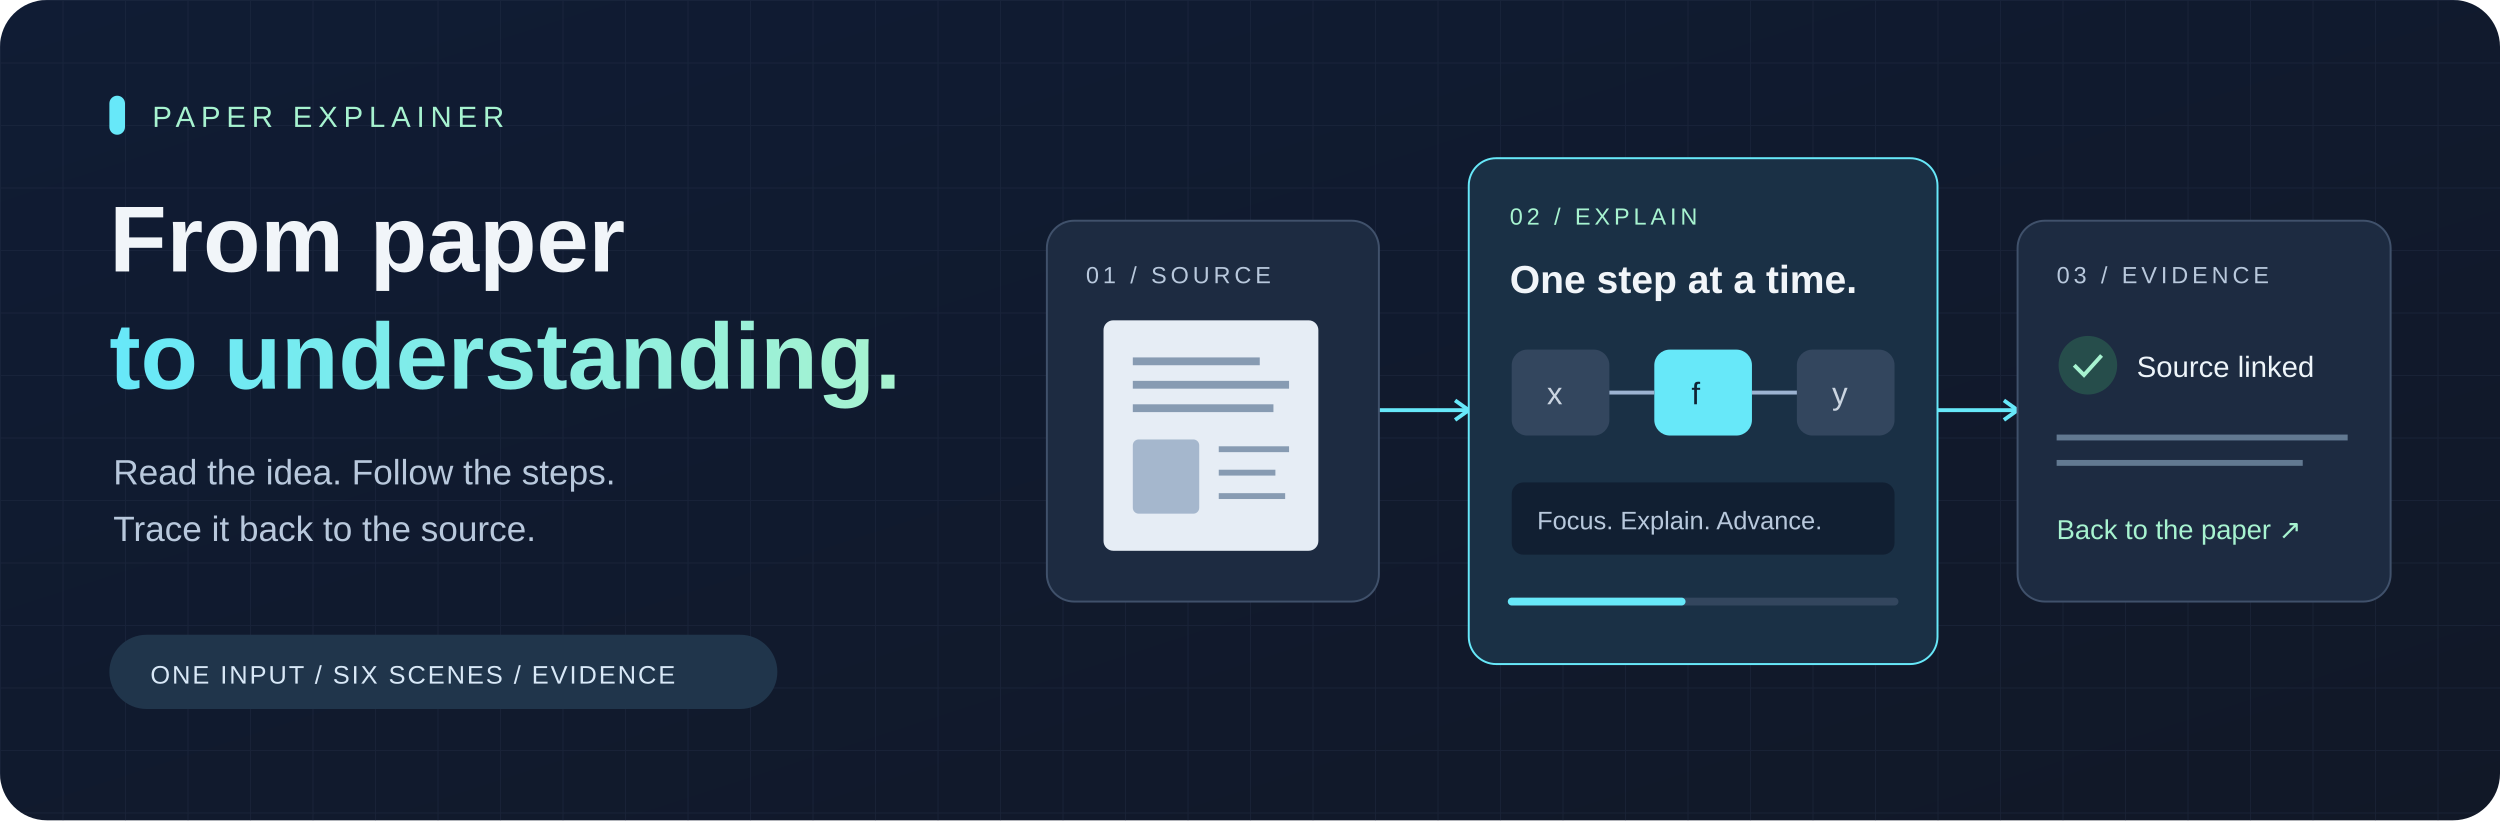
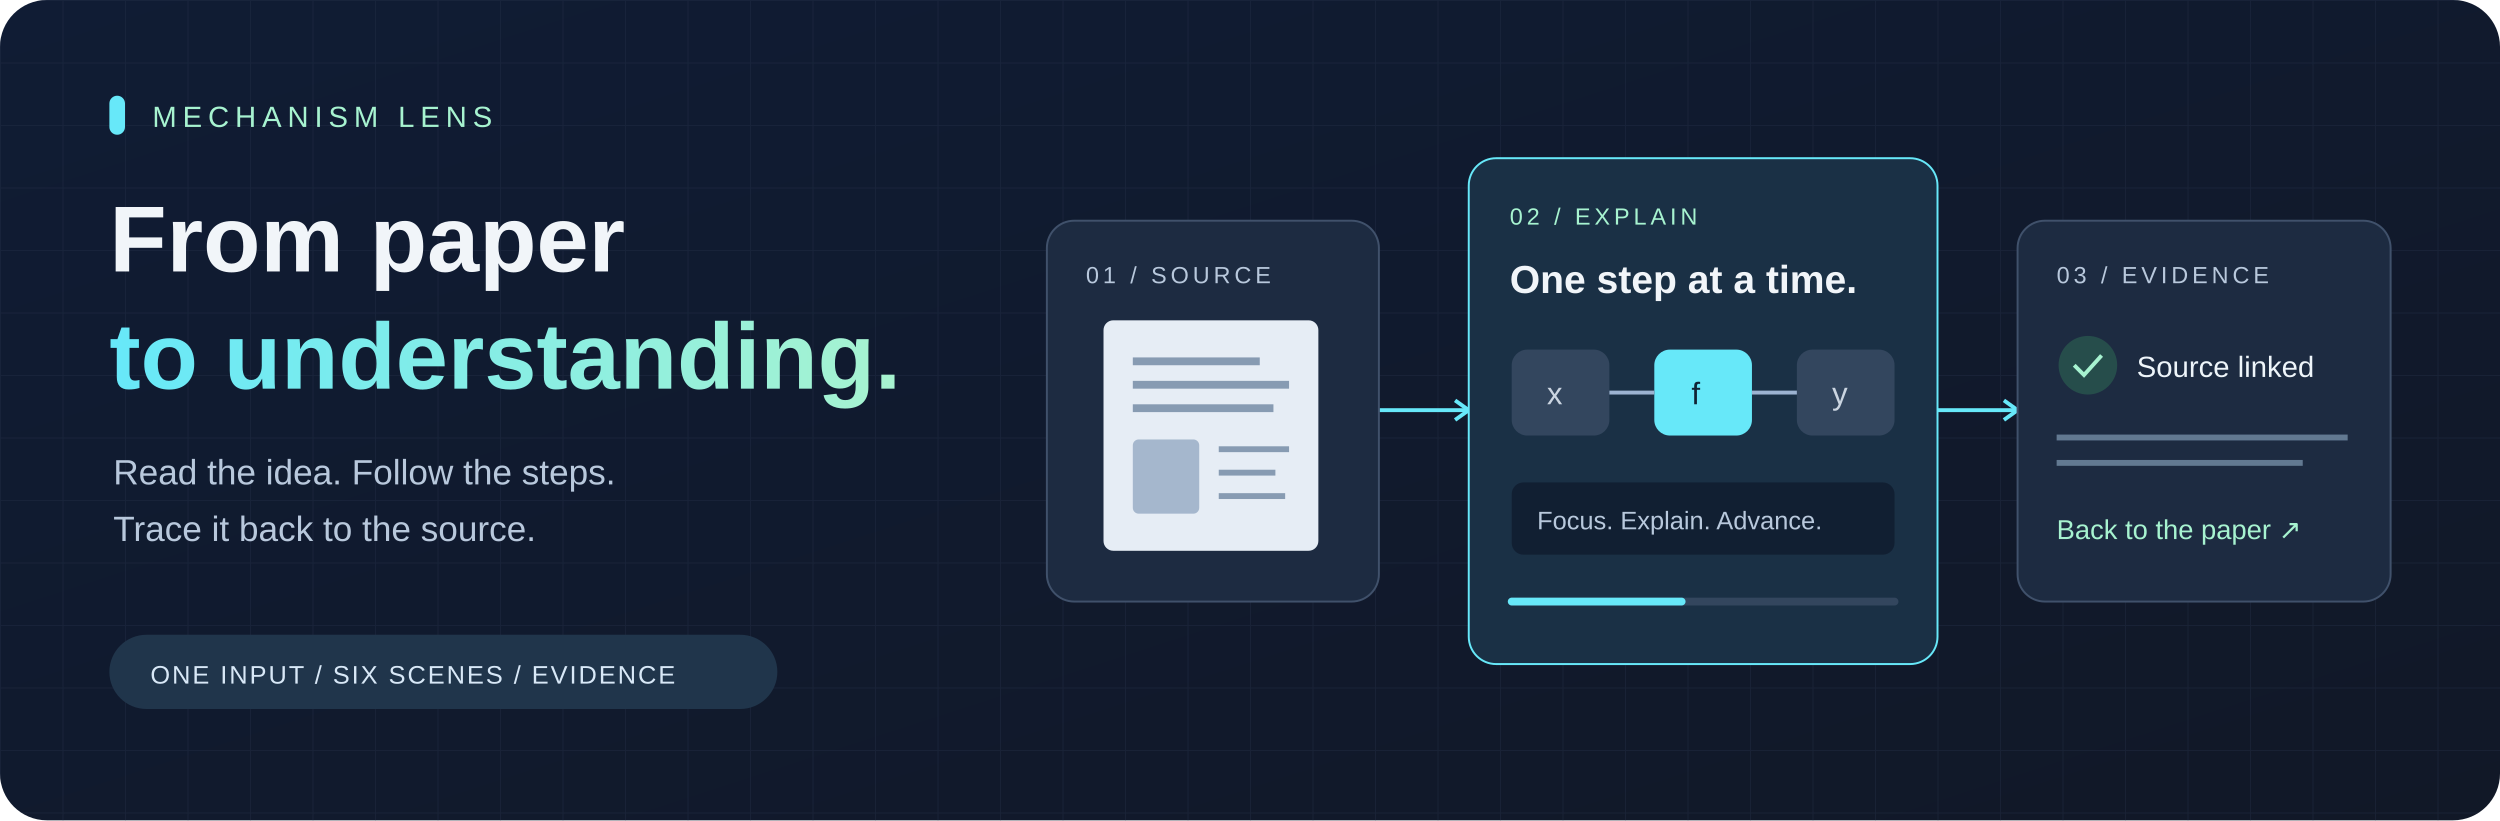
<svg xmlns="http://www.w3.org/2000/svg" width="1280" height="420" viewBox="0 0 1280 420" role="img" aria-labelledby="title desc">
  <defs>
    <linearGradient id="bg" x2="1" y2="1">
      <stop stop-color="#101c34" />
      <stop offset="1" stop-color="#111827" />
    </linearGradient>
    <linearGradient id="accent">
      <stop stop-color="#67e8f9" />
      <stop offset="1" stop-color="#a7f3d0" />
    </linearGradient>
    <pattern id="grid" width="32" height="32" patternUnits="userSpaceOnUse">
      <path d="M32 0H0V32" fill="none" stroke="#26344c" stroke-opacity=".38" />
    </pattern>
  </defs>
  <rect width="1280" height="420" rx="24" fill="url(#bg)" />
  <rect width="1280" height="420" rx="24" fill="url(#grid)" />
  <g font-family="Segoe UI,Arial,sans-serif">
    <rect x="56" y="49" width="8" height="20" rx="4" fill="#67e8f9" />
-     <text x="78" y="65" fill="#a7f3d0" font-size="15" letter-spacing="3">PAPER EXPLAINER</text>
+     <text x="78" y="65" fill="#a7f3d0" font-size="15" letter-spacing="3">MECHANISM LENS</text>
    <text x="56" y="139" fill="#f1f5f9" font-size="48" font-weight="700">From paper</text>
    <text x="56" y="199" fill="url(#accent)" font-size="48" font-weight="700">to understanding.</text>
    <text x="58" y="248" fill="#b8c8dc" font-size="18">Read the idea. Follow the steps.</text>
    <text x="58" y="277" fill="#b8c8dc" font-size="18">Trace it back to the source.</text>
    <rect x="56" y="325" width="342" height="38" rx="19" fill="#20354b" />
    <text x="77" y="350" fill="#d8e8f7" font-size="13" letter-spacing="1">ONE INPUT / SIX SCENES / EVIDENCE</text>
    <path d="M706 210H752M992 210H1033" stroke="#67e8f9" stroke-width="2" />
    <path d="m745 205 7 5-7 5m281-10 7 5-7 5" fill="none" stroke="#67e8f9" stroke-width="2" />
    <rect x="536" y="113" width="170" height="195" rx="14" fill="#1d2b41" stroke="#40516b" />
    <text x="556" y="145" fill="#b8c8dc" font-size="12" letter-spacing="2">01 / SOURCE</text>
    <rect x="565" y="164" width="110" height="118" rx="5" fill="#e6edf5" />
    <path d="M580 185h65m-65 12h80m-80 12h72" stroke="#879bb2" stroke-width="4" />
    <rect x="580" y="225" width="34" height="38" rx="3" fill="#a5b7cd" />
    <path d="M624 230h36m-36 12h29m-29 12h34" stroke="#879bb2" stroke-width="3" />
    <rect x="752" y="81" width="240" height="259" rx="14" fill="#1a3045" stroke="#67e8f9" />
    <text x="773" y="115" fill="#a7f3d0" font-size="12" letter-spacing="2">02 / EXPLAIN</text>
    <text x="773" y="150" fill="#f1f5f9" font-size="20" font-weight="600">One step at a time.</text>
    <rect x="774" y="179" width="50" height="44" rx="8" fill="#33465e" />
    <rect x="847" y="179" width="50" height="44" rx="8" fill="#67e8f9" />
    <rect x="920" y="179" width="50" height="44" rx="8" fill="#33465e" />
    <path d="M824 201h23m50 0h23" stroke="#9cb3d1" stroke-width="2" />
    <text x="792" y="207" fill="#cbd5e1" font-size="16">x</text>
    <text x="866" y="207" fill="#102334" font-size="16">f</text>
    <text x="938" y="207" fill="#cbd5e1" font-size="16">y</text>
    <rect x="774" y="247" width="196" height="37" rx="6" fill="#111f32" />
    <text x="787" y="271" fill="#b8c8dc" font-size="13">Focus. Explain. Advance.</text>
    <path d="M774 308h196" stroke="#33465e" stroke-width="4" stroke-linecap="round" />
    <path d="M774 308h87" stroke="#67e8f9" stroke-width="4" stroke-linecap="round" />
    <rect x="1033" y="113" width="191" height="195" rx="14" fill="#1d2b41" stroke="#40516b" />
    <text x="1053" y="145" fill="#b8c8dc" font-size="12" letter-spacing="2">03 / EVIDENCE</text>
    <circle cx="1069" cy="187" r="15" fill="#264d4b" />
    <path d="m1062 187 5 5 9-10" fill="none" stroke="#a7f3d0" stroke-width="2" />
    <text x="1094" y="193" fill="#eef5fa" font-size="15">Source linked</text>
    <path d="M1053 224h149m-149 13h126" stroke="#627991" stroke-width="3" />
    <text x="1053" y="276" fill="#a7f3d0" font-size="14">Back to the paper ↗</text>
  </g>
</svg>
